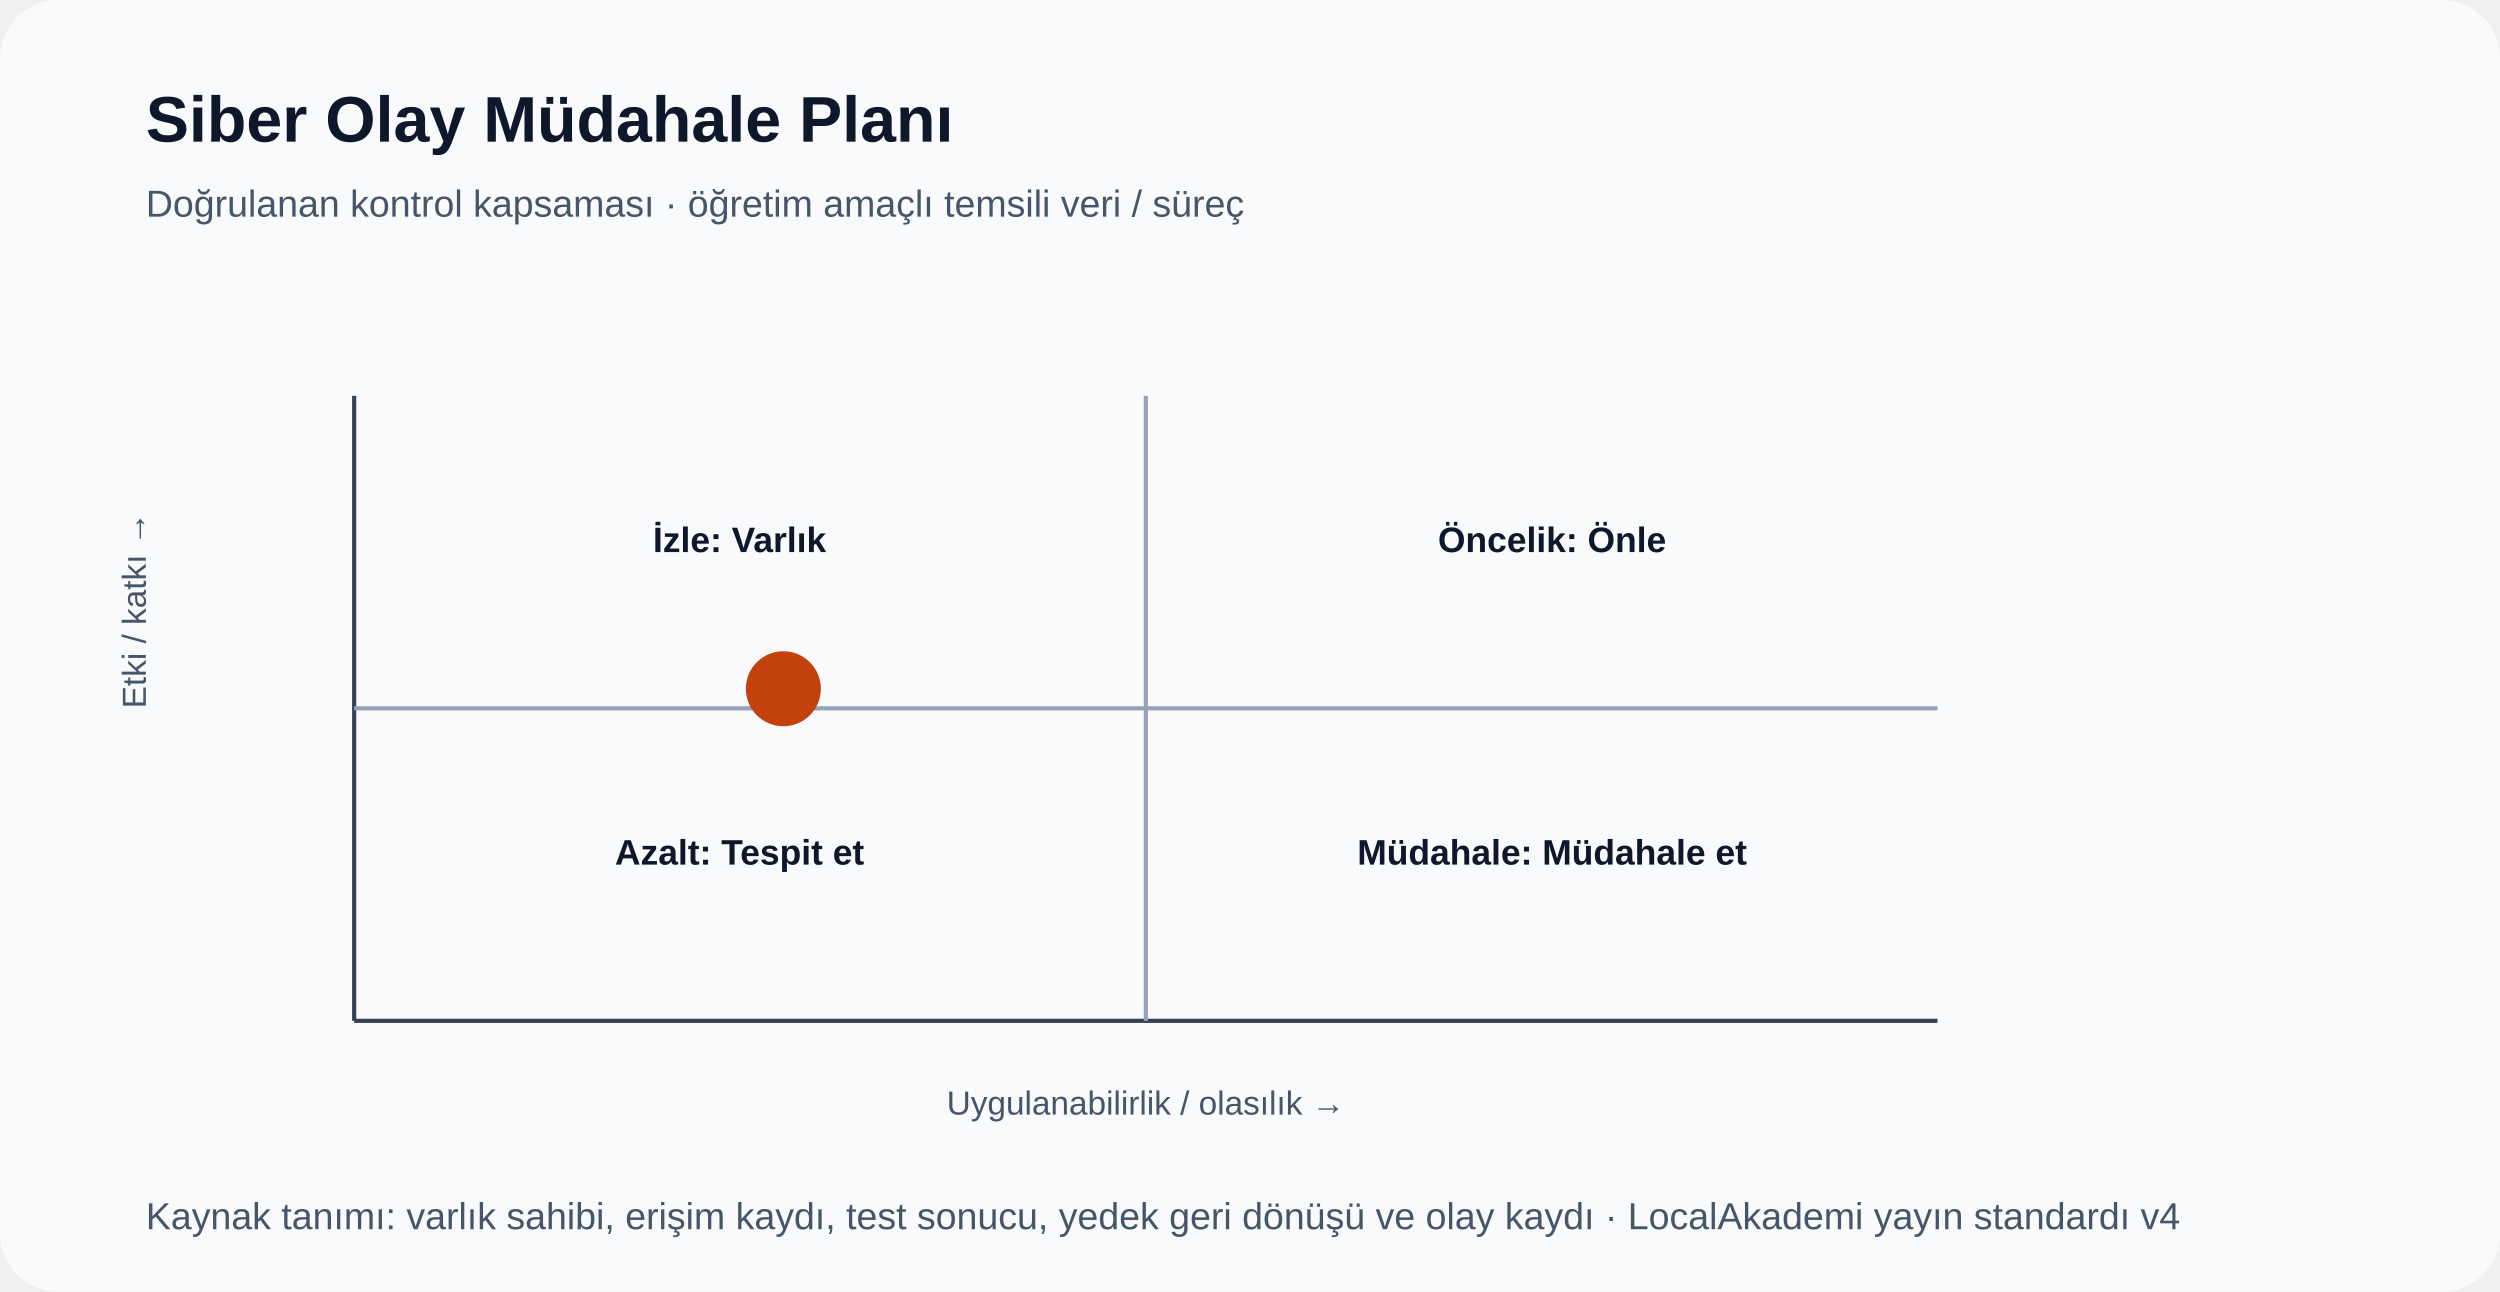
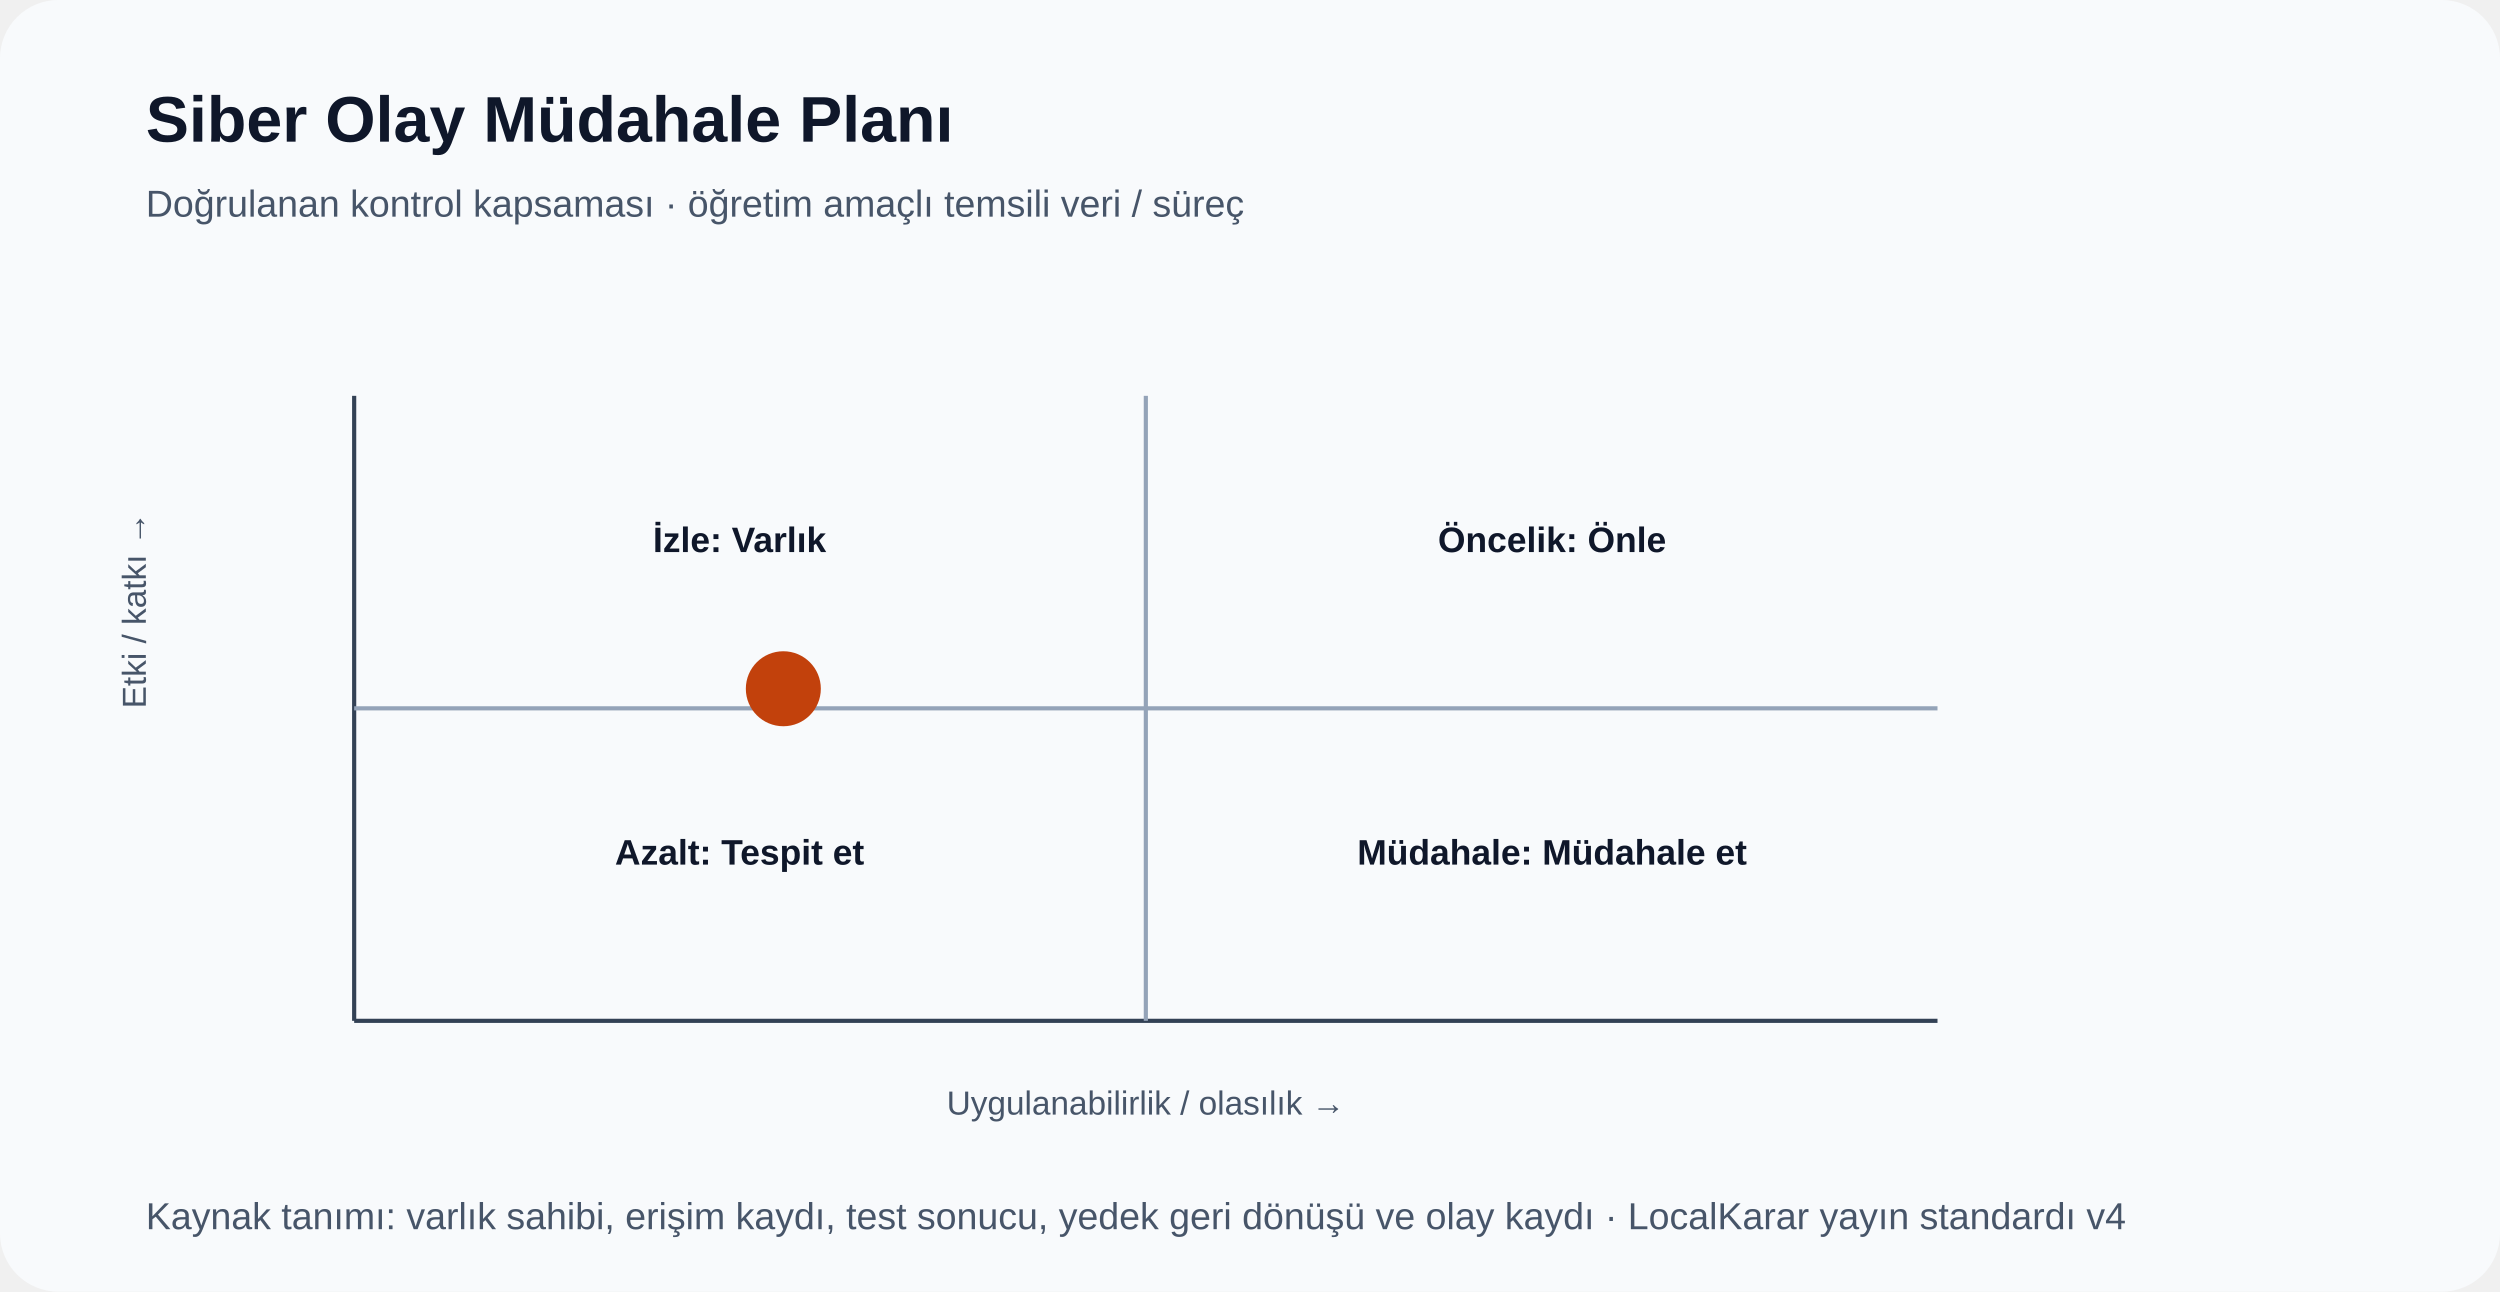
<svg xmlns="http://www.w3.org/2000/svg" width="1200" height="620" viewBox="0 0 1200 620" role="img" aria-labelledby="title desc" data-visual-kind="matrix" data-fingerprint="f4a933a0d35534a7" data-series-labels="Varlık|Önle|Tespit et|Müdahale et|Kurtar">
  <defs>
    <marker id="arrow" markerWidth="10" markerHeight="10" refX="8" refY="3" orient="auto">
      <path d="M0,0 L0,6 L9,3 z" fill="#c2410c" />
    </marker>
  </defs>
  <style>.title{font:700 31px Arial;fill:#0f172a}.subtitle{font:18px Arial;fill:#475569}.axis{font:16px Arial;fill:#475569}.label{font:700 17px Arial;fill:#0f172a}.value{font:700 15px Arial;fill:#334155}.white{font:700 17px Arial;fill:white}</style>
  <rect width="1200" height="620" rx="28" fill="#f8fafc" />
  <text x="70" y="68" class="title">Siber Olay Müdahale Planı</text>
  <text x="70" y="104" class="subtitle">Doğrulanan kontrol kapsaması · öğretim amaçlı temsili veri / süreç</text>
  <path d="M170 490V190M170 490H930" fill="none" stroke="#334155" stroke-width="2" />
  <line x1="550" y1="190" x2="550" y2="490" stroke="#94a3b8" stroke-width="2" />
  <line x1="170" y1="340" x2="930" y2="340" stroke="#94a3b8" stroke-width="2" />
  <text x="355" y="265" text-anchor="middle" class="label">İzle: Varlık</text>
  <text x="745" y="265" text-anchor="middle" class="label">Öncelik: Önle</text>
  <text x="355" y="415" text-anchor="middle" class="label">Azalt: Tespit et</text>
  <text x="745" y="415" text-anchor="middle" class="label">Müdahale: Müdahale et</text>
  <circle cx="376" cy="330.6" r="18" fill="#c2410c" />
  <text x="550" y="535" text-anchor="middle" class="axis">Uygulanabilirlik / olasılık →</text>
  <text x="70" y="340" transform="rotate(-90 70 340)" class="axis">Etki / katkı →</text>
-   <text x="70" y="590" class="subtitle">Kaynak tanımı: varlık sahibi, erişim kaydı, test sonucu, yedek geri dönüşü ve olay kaydı · LocalAkademi yayın standardı v4</text>
+   <text x="70" y="590" class="subtitle">Kaynak tanımı: varlık sahibi, erişim kaydı, test sonucu, yedek geri dönüşü ve olay kaydı · LocalKarar yayın standardı v4</text>
</svg>
